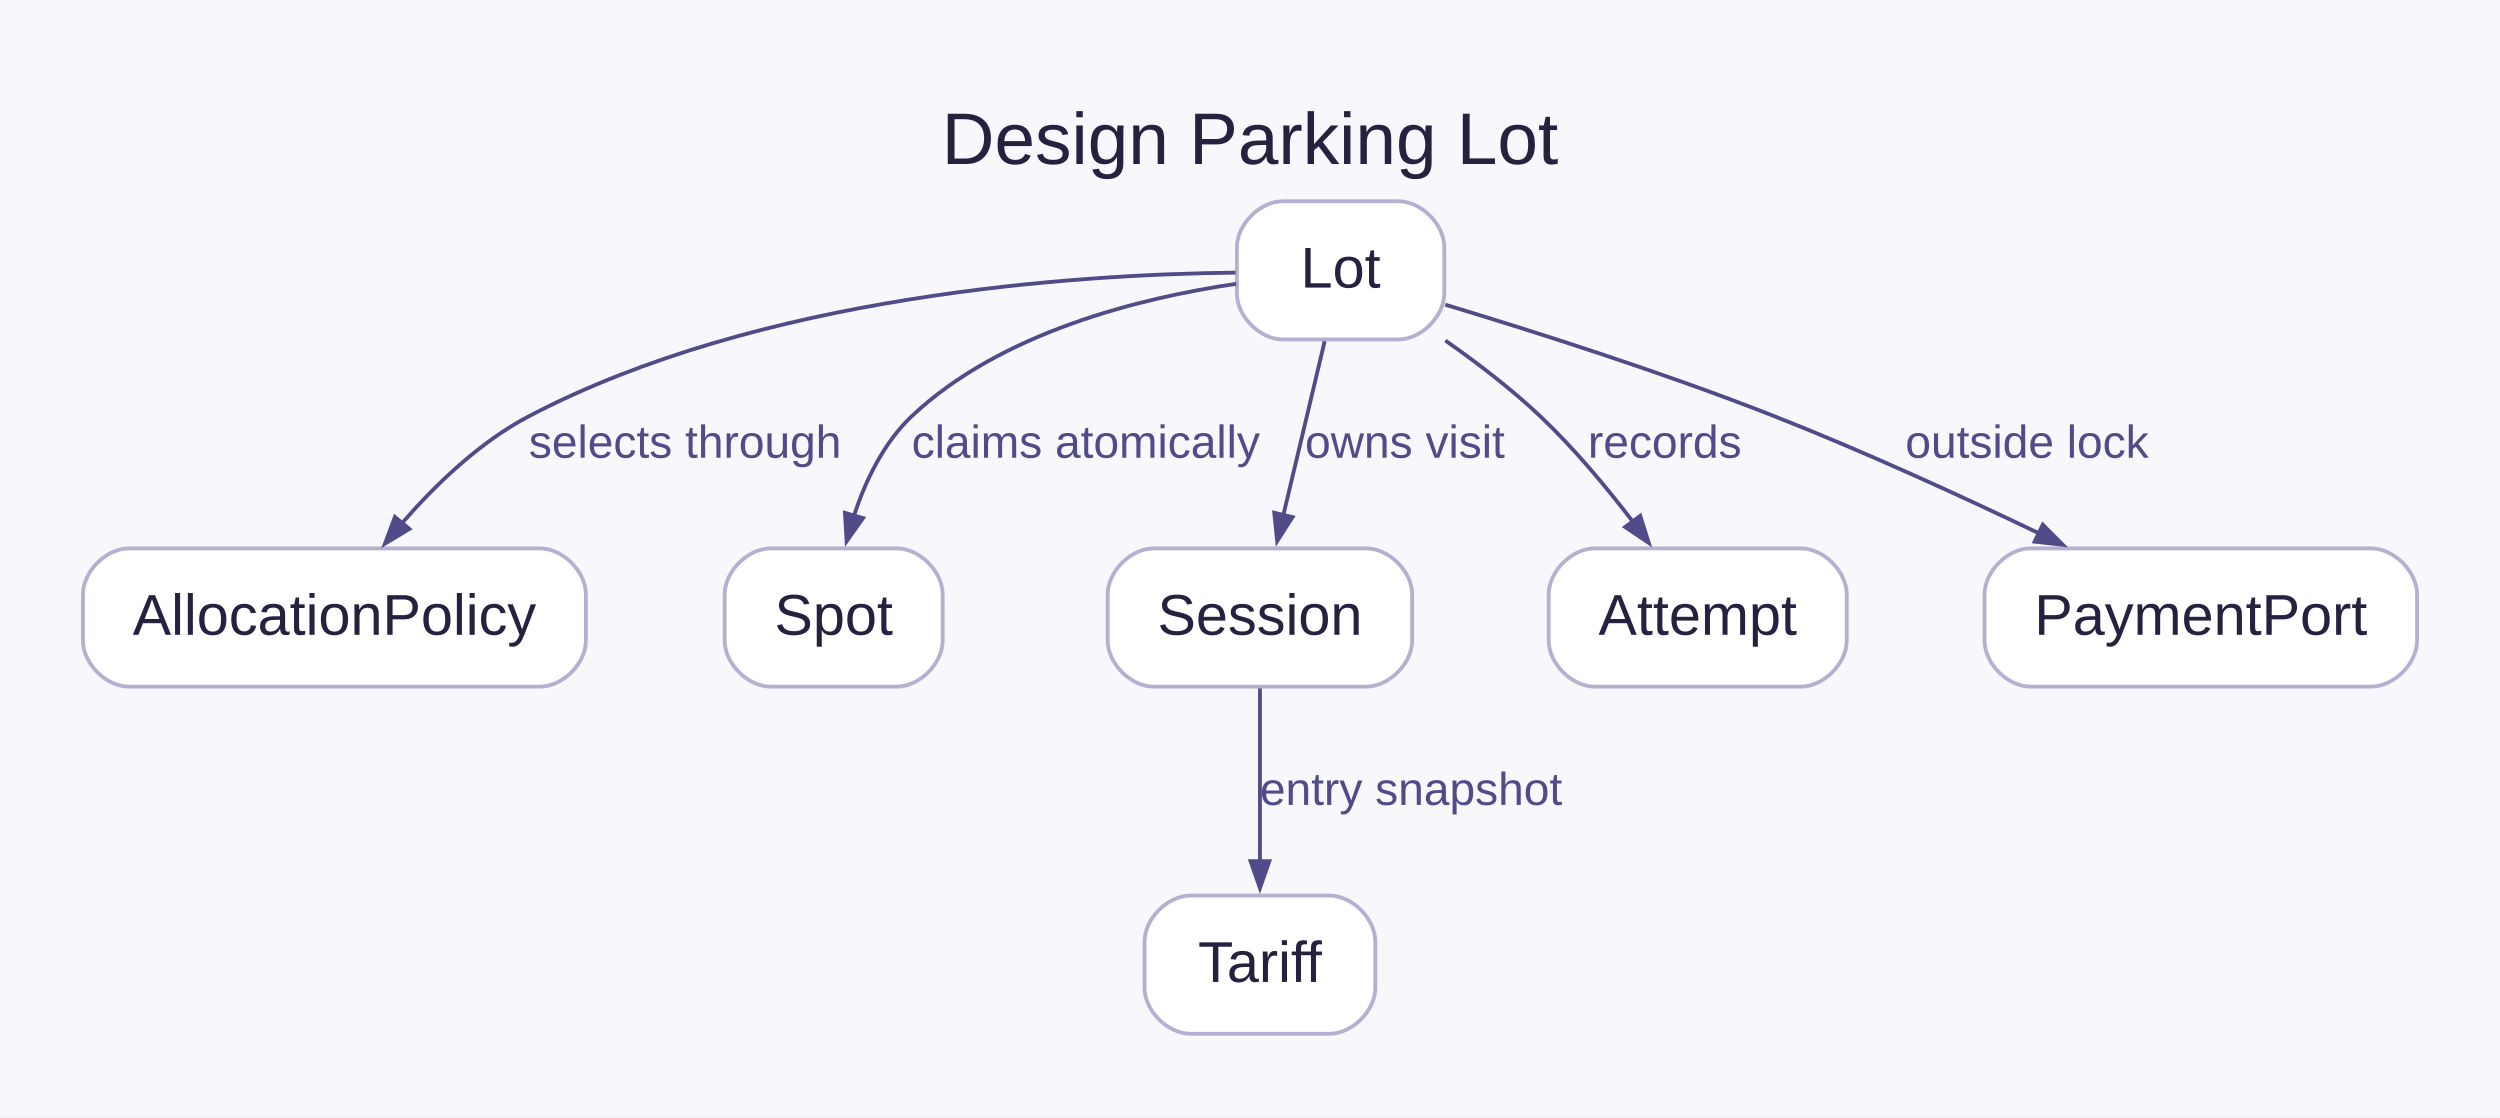
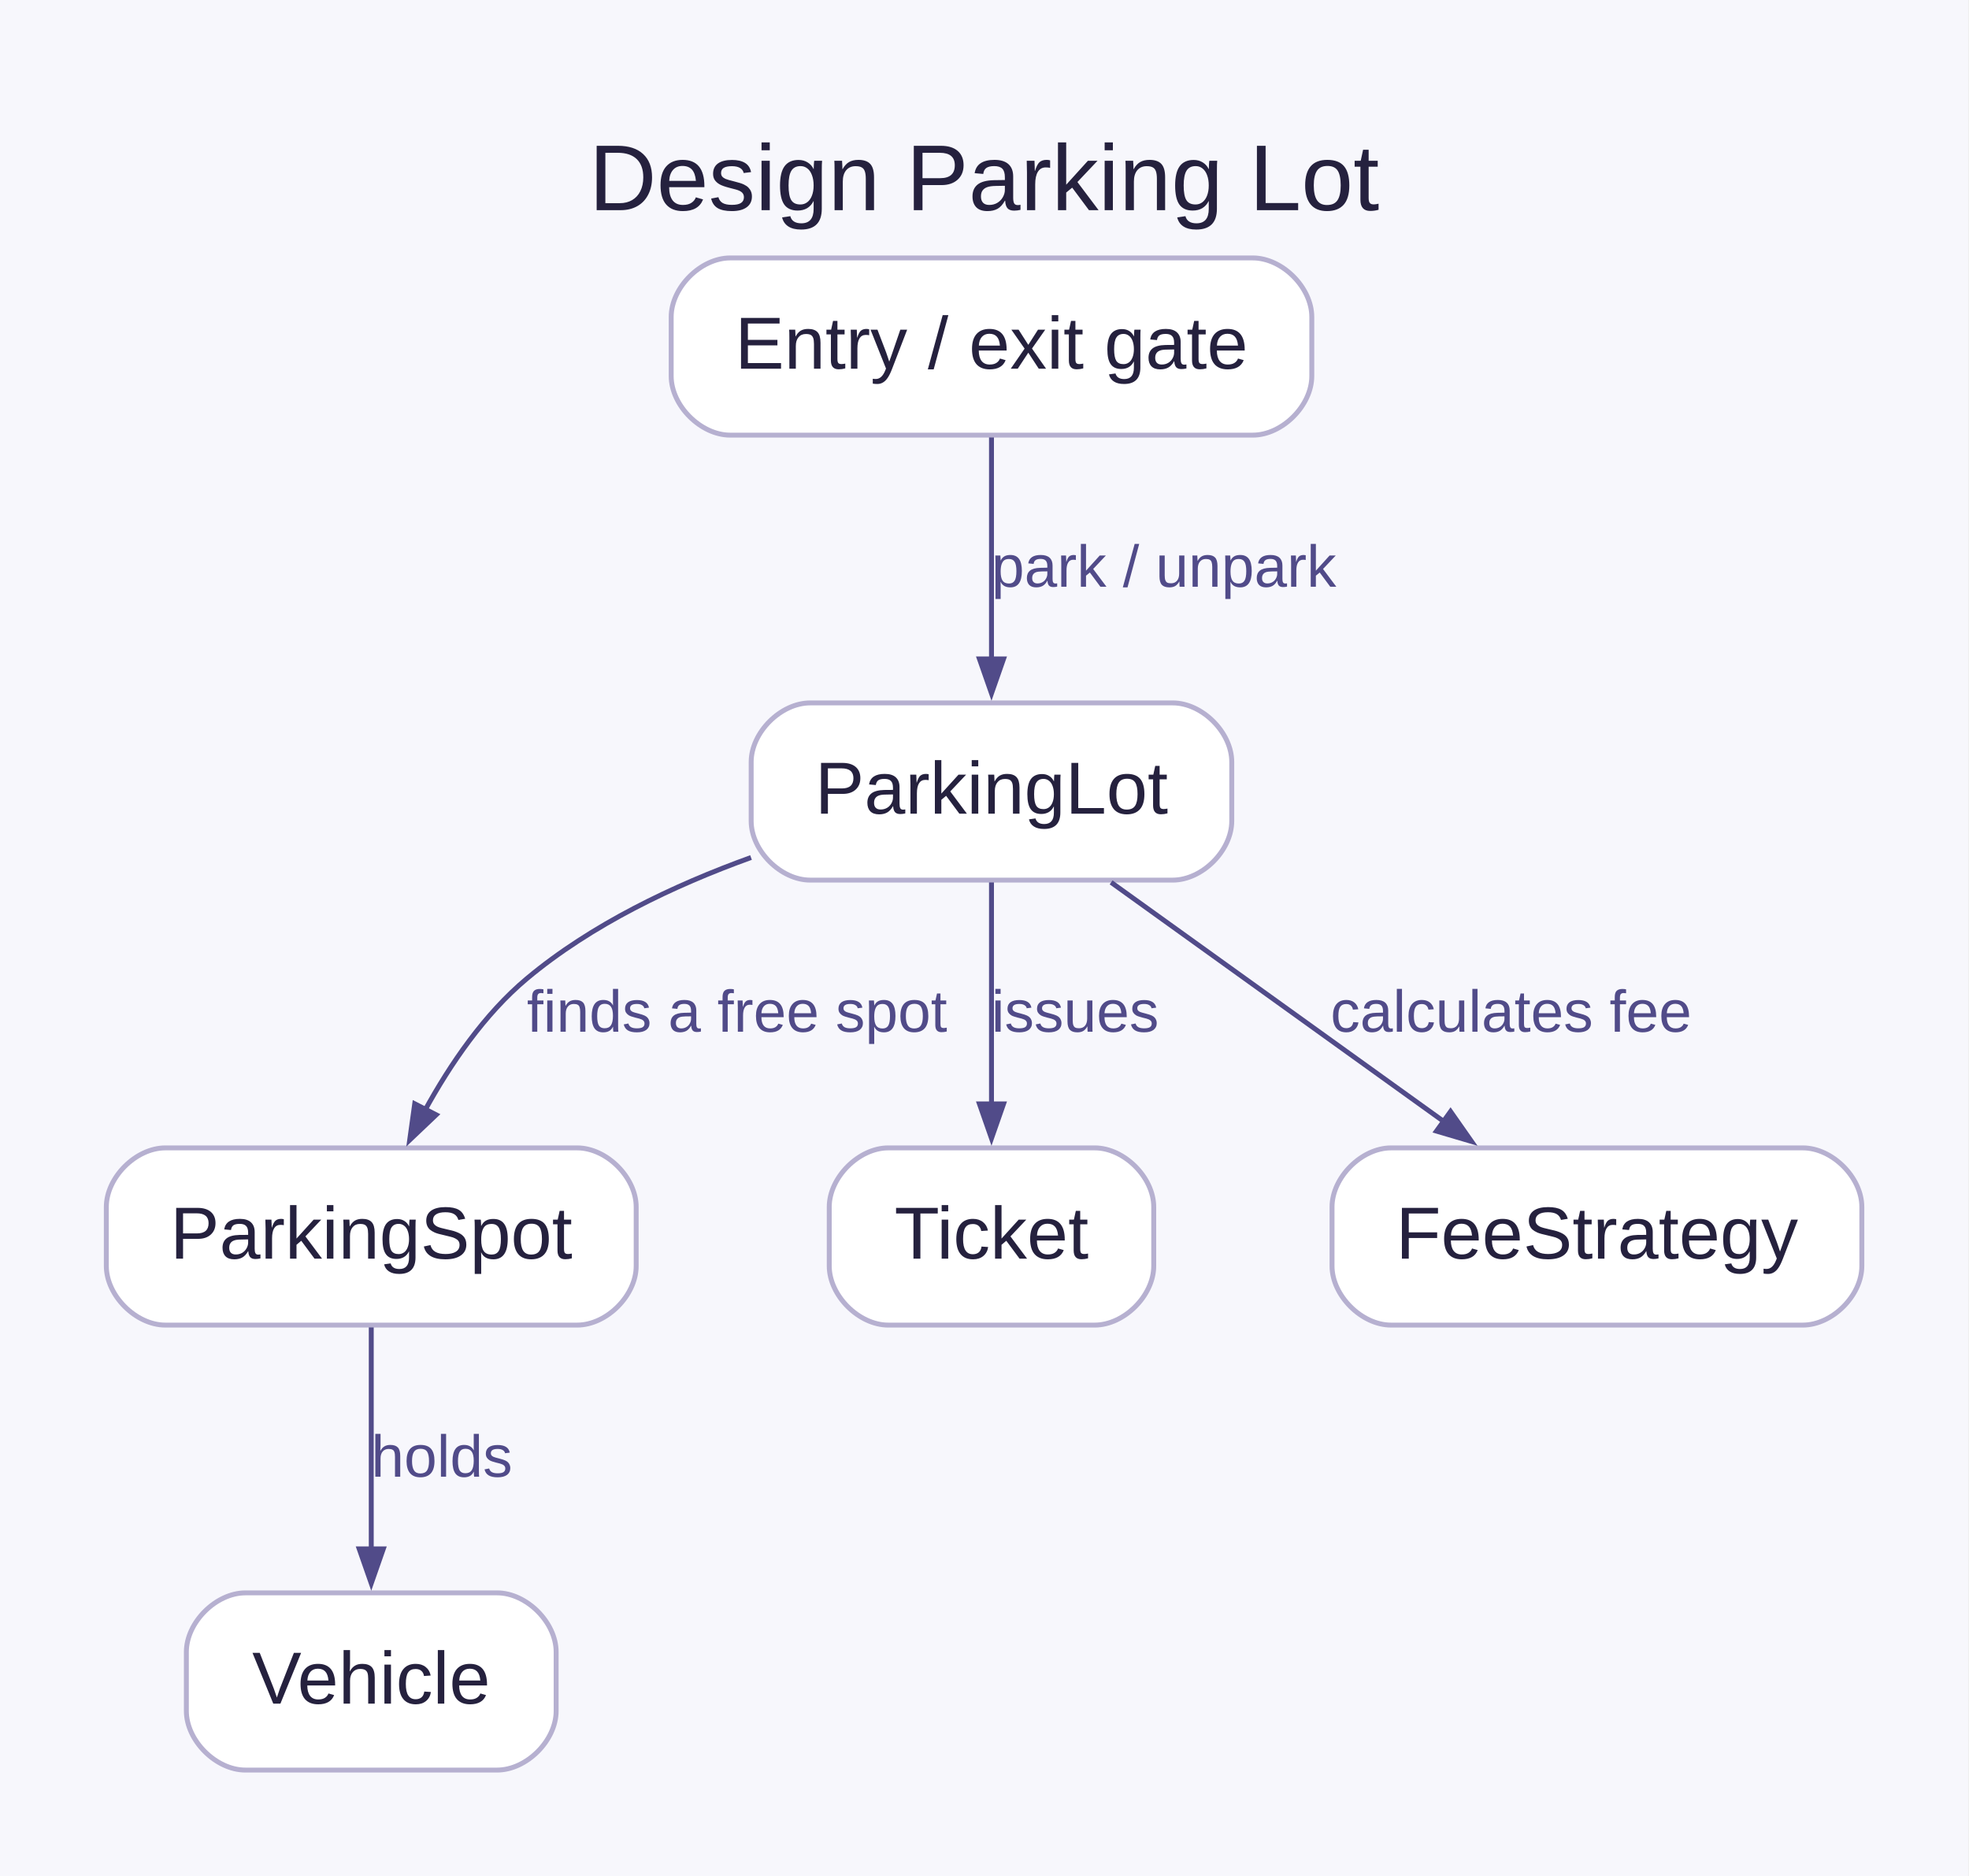
- <svg xmlns="http://www.w3.org/2000/svg" width="651pt" height="291pt" viewBox="0.00 0.00 651.00 291.00" role="img" aria-labelledby="answer-title answer-desc">
-   <g id="graph0" class="graph" transform="scale(1 1) rotate(0) translate(21.6 269.2)">
-     <polygon fill="#f7f7fc" stroke="none" points="-21.6,21.6 -21.6,-269.2 629.4,-269.2 629.4,21.6 -21.6,21.6" />
-     <text xml:space="preserve" text-anchor="middle" x="303.9" y="-226.5" font-family="Arial" font-size="19.00" fill="#25213e">Design Parking Lot</text>
+ <svg xmlns="http://www.w3.org/2000/svg" width="400pt" height="381pt" viewBox="0.00 0.00 400.00 381.00" role="img" aria-labelledby="answer-title answer-desc">
+   <g id="graph0" class="graph" transform="scale(1 1) rotate(0) translate(21.6 359.6)">
+     <polygon fill="#f7f7fc" stroke="none" points="-21.6,21.6 -21.6,-359.6 378.23,-359.6 378.23,21.6 -21.6,21.6" />
+     <text xml:space="preserve" text-anchor="middle" x="178.32" y="-316.9" font-family="Arial" font-size="19.00" fill="#25213e">Design Parking Lot</text>
    <g id="node1" class="node">
-       <path fill="#ffffff" stroke="#b6b0d0" d="M342.49,-216.8C342.49,-216.8 312.49,-216.8 312.49,-216.8 306.49,-216.8 300.49,-210.8 300.49,-204.8 300.49,-204.8 300.49,-192.8 300.49,-192.8 300.49,-186.8 306.49,-180.8 312.49,-180.8 312.49,-180.8 342.49,-180.8 342.49,-180.8 348.49,-180.8 354.49,-186.8 354.49,-192.8 354.49,-192.8 354.49,-204.8 354.49,-204.8 354.49,-210.8 348.49,-216.8 342.49,-216.8" />
-       <text xml:space="preserve" text-anchor="middle" x="327.49" y="-194.3" font-family="Arial" font-size="15.00" fill="#25213e">Lot</text>
+       <path fill="#ffffff" stroke="#b6b0d0" d="M232.89,-307.2C232.89,-307.2 126.75,-307.2 126.75,-307.2 120.75,-307.2 114.75,-301.2 114.75,-295.2 114.75,-295.2 114.75,-283.2 114.75,-283.2 114.75,-277.2 120.75,-271.2 126.75,-271.2 126.75,-271.2 232.89,-271.2 232.89,-271.2 238.89,-271.2 244.89,-277.2 244.89,-283.2 244.89,-283.2 244.89,-295.2 244.89,-295.2 244.89,-301.2 238.89,-307.2 232.89,-307.2" />
+       <text xml:space="preserve" text-anchor="middle" x="179.82" y="-284.7" font-family="Arial" font-size="15.00" fill="#25213e">Entry / exit gate</text>
    </g>
    <g id="node2" class="node">
-       <path fill="#ffffff" stroke="#b6b0d0" d="M118.97,-126.4C118.97,-126.4 12,-126.4 12,-126.4 6,-126.4 0,-120.4 0,-114.4 0,-114.4 0,-102.4 0,-102.4 0,-96.4 6,-90.4 12,-90.4 12,-90.4 118.97,-90.4 118.97,-90.4 124.97,-90.4 130.97,-96.4 130.97,-102.4 130.97,-102.4 130.97,-114.4 130.97,-114.4 130.97,-120.4 124.97,-126.4 118.97,-126.4" />
-       <text xml:space="preserve" text-anchor="middle" x="65.49" y="-103.9" font-family="Arial" font-size="15.00" fill="#25213e">AllocationPolicy</text>
+       <path fill="#ffffff" stroke="#b6b0d0" d="M216.63,-216.8C216.63,-216.8 143,-216.8 143,-216.8 137,-216.8 131,-210.8 131,-204.8 131,-204.8 131,-192.8 131,-192.8 131,-186.8 137,-180.8 143,-180.8 143,-180.8 216.63,-180.8 216.63,-180.8 222.63,-180.8 228.63,-186.8 228.63,-192.8 228.63,-192.8 228.63,-204.8 228.63,-204.8 228.63,-210.8 222.63,-216.8 216.63,-216.8" />
+       <text xml:space="preserve" text-anchor="middle" x="179.82" y="-194.3" font-family="Arial" font-size="15.00" fill="#25213e">ParkingLot</text>
    </g>
    <g id="edge1" class="edge">
-       <path fill="none" stroke="#514b89" d="M300.11,-198.21C258.1,-197.74 176.31,-192.39 116.1,-160.8 103.37,-154.12 91.87,-143.09 83.07,-132.95" />
-       <polygon fill="#514b89" stroke="#514b89" points="85.01,-131.46 78.65,-127.64 81.24,-134.59 85.01,-131.46" />
-       <text xml:space="preserve" text-anchor="middle" x="156.8" y="-150" font-family="Arial" font-size="12.00" fill="#514b89">selects through</text>
+       <path fill="none" stroke="#514b89" d="M179.82,-270.74C179.82,-257.78 179.82,-239.92 179.82,-225.36" />
+       <polygon fill="#514b89" stroke="#514b89" points="182.27,-225.74 179.82,-218.74 177.37,-225.74 182.27,-225.74" />
+       <text xml:space="preserve" text-anchor="middle" x="214.84" y="-240.4" font-family="Arial" font-size="12.00" fill="#514b89">park / unpark</text>
    </g>
    <g id="node3" class="node">
-       <path fill="#ffffff" stroke="#b6b0d0" d="M211.87,-126.4C211.87,-126.4 179.1,-126.4 179.1,-126.4 173.1,-126.4 167.1,-120.4 167.1,-114.4 167.1,-114.4 167.1,-102.4 167.1,-102.4 167.1,-96.4 173.1,-90.4 179.1,-90.4 179.1,-90.4 211.87,-90.4 211.87,-90.4 217.87,-90.4 223.87,-96.4 223.87,-102.4 223.87,-102.4 223.87,-114.4 223.87,-114.4 223.87,-120.4 217.87,-126.4 211.87,-126.4" />
-       <text xml:space="preserve" text-anchor="middle" x="195.49" y="-103.9" font-family="Arial" font-size="15.00" fill="#25213e">Spot</text>
+       <path fill="#ffffff" stroke="#b6b0d0" d="M95.64,-126.4C95.64,-126.4 12,-126.4 12,-126.4 6,-126.4 0,-120.4 0,-114.4 0,-114.4 0,-102.4 0,-102.4 0,-96.4 6,-90.4 12,-90.4 12,-90.4 95.64,-90.4 95.64,-90.4 101.64,-90.4 107.64,-96.4 107.64,-102.4 107.64,-102.4 107.64,-114.4 107.64,-114.4 107.64,-120.4 101.64,-126.4 95.64,-126.4" />
+       <text xml:space="preserve" text-anchor="middle" x="53.82" y="-103.9" font-family="Arial" font-size="15.00" fill="#25213e">ParkingSpot</text>
    </g>
    <g id="edge2" class="edge">
-       <path fill="none" stroke="#514b89" d="M300.28,-195.29C275.37,-191.64 238.96,-182.69 215.8,-160.8 208.54,-153.94 203.82,-144.15 200.78,-134.96" />
-       <polygon fill="#514b89" stroke="#514b89" points="203.14,-134.29 198.86,-128.24 198.43,-135.64 203.14,-134.29" />
-       <text xml:space="preserve" text-anchor="middle" x="261.14" y="-150" font-family="Arial" font-size="12.00" fill="#514b89">claims atomically</text>
+       <path fill="none" stroke="#514b89" d="M130.97,-185.39C115.25,-179.72 98.53,-171.75 85.44,-160.8 76.81,-153.59 69.86,-143.39 64.7,-133.98" />
+       <polygon fill="#514b89" stroke="#514b89" points="67.01,-133.12 61.63,-128.01 62.65,-135.36 67.01,-133.12" />
+       <text xml:space="preserve" text-anchor="middle" x="128.13" y="-150" font-family="Arial" font-size="12.00" fill="#514b89">finds a free spot</text>
+     </g>
+     <g id="node5" class="node">
+       <path fill="#ffffff" stroke="#b6b0d0" d="M200.78,-126.4C200.78,-126.4 158.86,-126.4 158.86,-126.4 152.86,-126.4 146.86,-120.4 146.86,-114.4 146.86,-114.4 146.86,-102.4 146.86,-102.4 146.86,-96.4 152.86,-90.4 158.86,-90.4 158.86,-90.4 200.78,-90.4 200.78,-90.4 206.78,-90.4 212.78,-96.4 212.78,-102.4 212.78,-102.4 212.78,-114.4 212.78,-114.4 212.78,-120.4 206.78,-126.4 200.78,-126.4" />
+       <text xml:space="preserve" text-anchor="middle" x="179.82" y="-103.9" font-family="Arial" font-size="15.00" fill="#25213e">Ticket</text>
+     </g>
+     <g id="edge4" class="edge">
+       <path fill="none" stroke="#514b89" d="M179.82,-180.34C179.82,-167.38 179.82,-149.52 179.82,-134.96" />
+       <polygon fill="#514b89" stroke="#514b89" points="182.27,-135.34 179.82,-128.34 177.37,-135.34 182.27,-135.34" />
+       <text xml:space="preserve" text-anchor="middle" x="196.82" y="-150" font-family="Arial" font-size="12.00" fill="#514b89">issues</text>
+     </g>
+     <g id="node6" class="node">
+       <path fill="#ffffff" stroke="#b6b0d0" d="M344.63,-126.4C344.63,-126.4 261,-126.4 261,-126.4 255,-126.4 249,-120.4 249,-114.4 249,-114.4 249,-102.4 249,-102.4 249,-96.4 255,-90.4 261,-90.4 261,-90.4 344.63,-90.4 344.63,-90.4 350.63,-90.4 356.63,-96.4 356.63,-102.4 356.63,-102.4 356.63,-114.4 356.63,-114.4 356.63,-120.4 350.63,-126.4 344.63,-126.4" />
+       <text xml:space="preserve" text-anchor="middle" x="302.82" y="-103.9" font-family="Arial" font-size="15.00" fill="#25213e">FeeStrategy</text>
+     </g>
+     <g id="edge5" class="edge">
+       <path fill="none" stroke="#514b89" d="M204.12,-180.34C223.49,-166.41 250.75,-146.82 271.72,-131.75" />
+       <polygon fill="#514b89" stroke="#514b89" points="273.08,-133.79 277.34,-127.71 270.22,-129.81 273.08,-133.79" />
+       <text xml:space="preserve" text-anchor="middle" x="285.37" y="-150" font-family="Arial" font-size="12.00" fill="#514b89">calculates fee</text>
    </g>
    <g id="node4" class="node">
-       <path fill="#ffffff" stroke="#b6b0d0" d="M334.13,-126.4C334.13,-126.4 278.84,-126.4 278.84,-126.4 272.84,-126.4 266.84,-120.4 266.84,-114.4 266.84,-114.4 266.84,-102.4 266.84,-102.4 266.84,-96.4 272.84,-90.4 278.84,-90.4 278.84,-90.4 334.13,-90.4 334.13,-90.4 340.13,-90.4 346.13,-96.4 346.13,-102.4 346.13,-102.4 346.13,-114.4 346.13,-114.4 346.13,-120.4 340.13,-126.4 334.13,-126.4" />
-       <text xml:space="preserve" text-anchor="middle" x="306.49" y="-103.9" font-family="Arial" font-size="15.00" fill="#25213e">Session</text>
+       <path fill="#ffffff" stroke="#b6b0d0" d="M79.38,-36C79.38,-36 28.26,-36 28.26,-36 22.26,-36 16.26,-30 16.26,-24 16.26,-24 16.26,-12 16.26,-12 16.26,-6 22.26,0 28.26,0 28.26,0 79.38,0 79.38,0 85.38,0 91.38,-6 91.38,-12 91.38,-12 91.38,-24 91.38,-24 91.38,-30 85.38,-36 79.38,-36" />
+       <text xml:space="preserve" text-anchor="middle" x="53.82" y="-13.5" font-family="Arial" font-size="15.00" fill="#25213e">Vehicle</text>
    </g>
    <g id="edge3" class="edge">
-       <path fill="none" stroke="#514b89" d="M323.34,-180.34C320.26,-167.38 316.02,-149.52 312.56,-134.96" />
-       <polygon fill="#514b89" stroke="#514b89" points="314.98,-134.55 310.98,-128.3 310.21,-135.68 314.98,-134.55" />
-       <text xml:space="preserve" text-anchor="middle" x="344.25" y="-150" font-family="Arial" font-size="12.00" fill="#514b89">owns visit</text>
-     </g>
-     <g id="node6" class="node">
-       <path fill="#ffffff" stroke="#b6b0d0" d="M447.29,-126.4C447.29,-126.4 393.68,-126.4 393.68,-126.4 387.68,-126.4 381.68,-120.4 381.68,-114.4 381.68,-114.4 381.68,-102.4 381.68,-102.4 381.68,-96.4 387.68,-90.4 393.68,-90.4 393.68,-90.4 447.29,-90.4 447.29,-90.4 453.29,-90.4 459.29,-96.4 459.29,-102.4 459.29,-102.4 459.29,-114.4 459.29,-114.4 459.29,-120.4 453.29,-126.4 447.29,-126.4" />
-       <text xml:space="preserve" text-anchor="middle" x="420.49" y="-103.9" font-family="Arial" font-size="15.00" fill="#25213e">Attempt</text>
-     </g>
-     <g id="edge5" class="edge">
-       <path fill="none" stroke="#514b89" d="M354.78,-180.52C363.09,-174.7 372,-167.88 379.49,-160.8 388.21,-152.55 396.68,-142.4 403.64,-133.3" />
-       <polygon fill="#514b89" stroke="#514b89" points="405.51,-134.89 407.74,-127.82 401.59,-131.96 405.51,-134.89" />
-       <text xml:space="preserve" text-anchor="middle" x="411.91" y="-150" font-family="Arial" font-size="12.00" fill="#514b89">records</text>
-     </g>
-     <g id="node7" class="node">
-       <path fill="#ffffff" stroke="#b6b0d0" d="M595.8,-126.4C595.8,-126.4 507.17,-126.4 507.17,-126.4 501.17,-126.4 495.17,-120.4 495.17,-114.4 495.17,-114.4 495.17,-102.4 495.17,-102.4 495.17,-96.4 501.17,-90.4 507.17,-90.4 507.17,-90.4 595.8,-90.4 595.8,-90.4 601.8,-90.4 607.8,-96.4 607.8,-102.4 607.8,-102.4 607.8,-114.4 607.8,-114.4 607.8,-120.4 601.8,-126.4 595.8,-126.4" />
-       <text xml:space="preserve" text-anchor="middle" x="551.49" y="-103.9" font-family="Arial" font-size="15.00" fill="#25213e">PaymentPort</text>
-     </g>
-     <g id="edge6" class="edge">
-       <path fill="none" stroke="#514b89" d="M354.74,-189.86C377.83,-182.9 411.67,-172.14 440.49,-160.8 463.61,-151.69 488.8,-140.17 509.32,-130.34" />
-       <polygon fill="#514b89" stroke="#514b89" points="510.34,-132.57 515.58,-127.33 508.21,-128.16 510.34,-132.57" />
-       <text xml:space="preserve" text-anchor="middle" x="506.24" y="-150" font-family="Arial" font-size="12.00" fill="#514b89">outside lock</text>
-     </g>
-     <g id="node5" class="node">
-       <path fill="#ffffff" stroke="#b6b0d0" d="M324.53,-36C324.53,-36 288.44,-36 288.44,-36 282.44,-36 276.44,-30 276.44,-24 276.44,-24 276.44,-12 276.44,-12 276.44,-6 282.44,0 288.44,0 288.44,0 324.53,0 324.53,0 330.53,0 336.53,-6 336.53,-12 336.53,-12 336.53,-24 336.53,-24 336.53,-30 330.53,-36 324.53,-36" />
-       <text xml:space="preserve" text-anchor="middle" x="306.49" y="-13.5" font-family="Arial" font-size="15.00" fill="#25213e">Tariff</text>
-     </g>
-     <g id="edge4" class="edge">
-       <path fill="none" stroke="#514b89" d="M306.49,-89.94C306.49,-76.98 306.49,-59.12 306.49,-44.56" />
-       <polygon fill="#514b89" stroke="#514b89" points="308.94,-44.94 306.49,-37.94 304.04,-44.94 308.94,-44.94" />
-       <text xml:space="preserve" text-anchor="middle" x="345.84" y="-59.6" font-family="Arial" font-size="12.00" fill="#514b89">entry snapshot</text>
+       <path fill="none" stroke="#514b89" d="M53.82,-89.94C53.82,-76.98 53.82,-59.12 53.82,-44.56" />
+       <polygon fill="#514b89" stroke="#514b89" points="56.27,-44.94 53.82,-37.94 51.37,-44.94 56.27,-44.94" />
+       <text xml:space="preserve" text-anchor="middle" x="68.16" y="-59.6" font-family="Arial" font-size="12.00" fill="#514b89">holds</text>
    </g>
  </g>
</svg>
